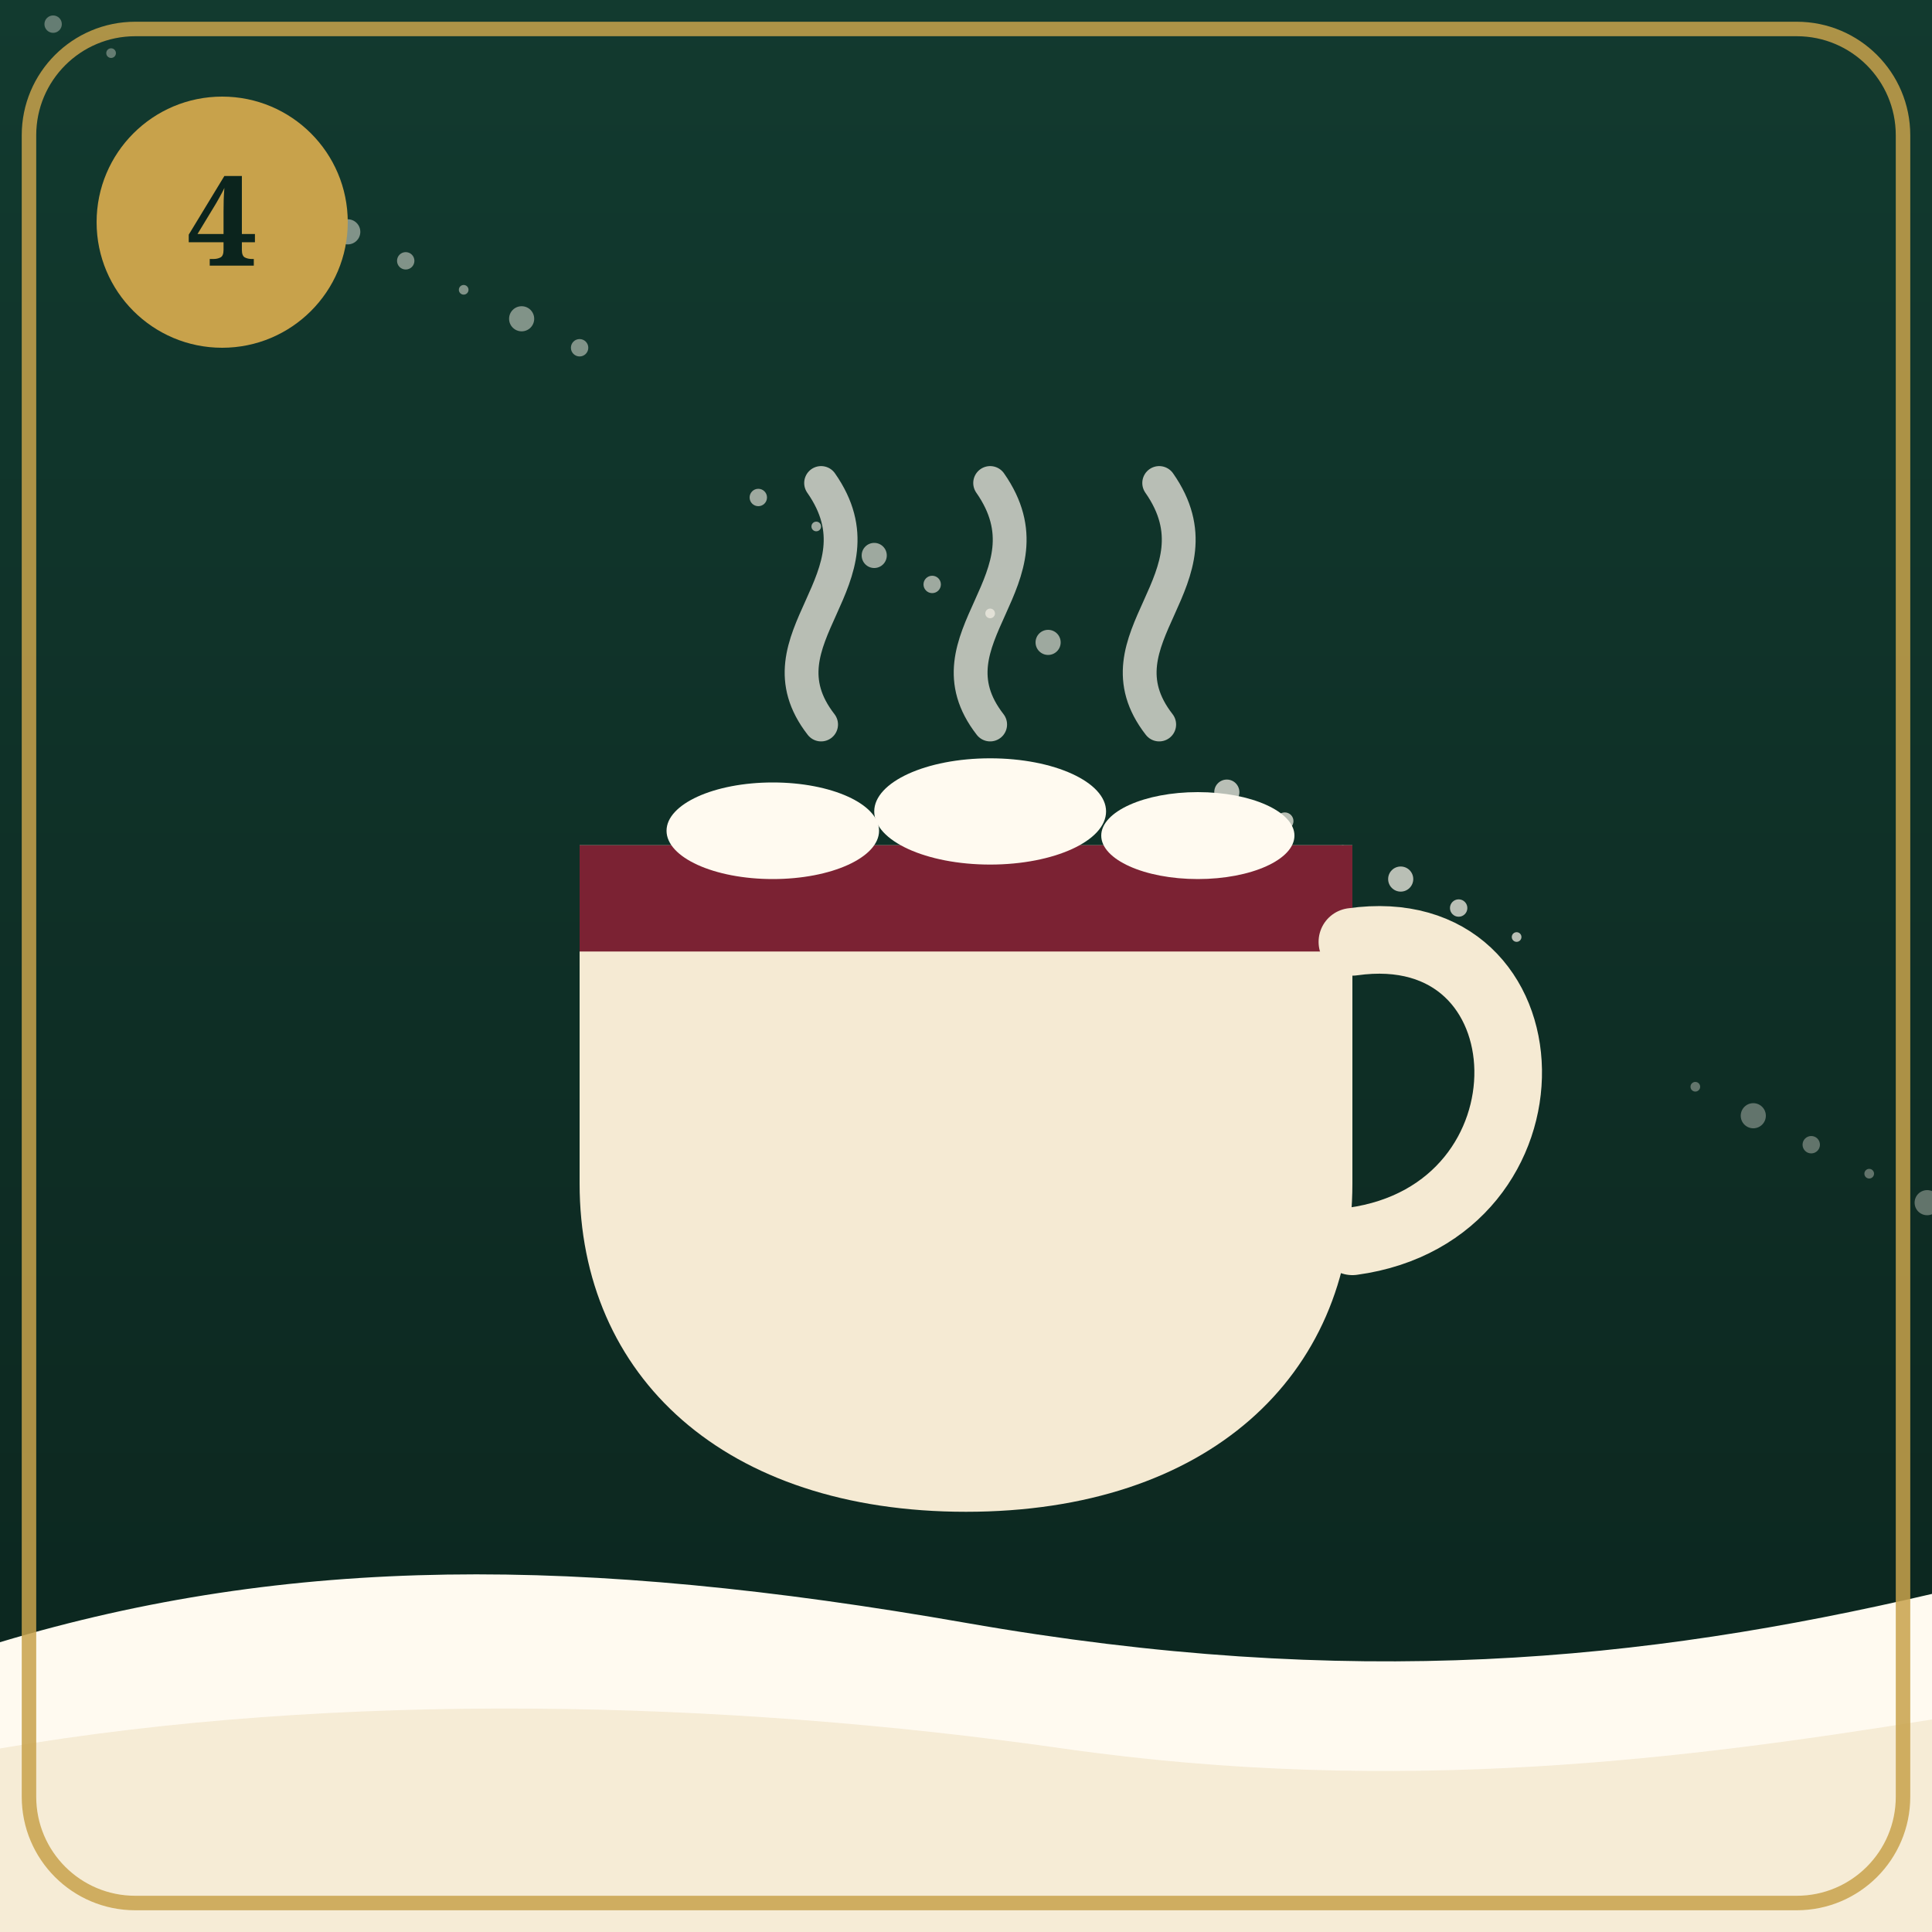
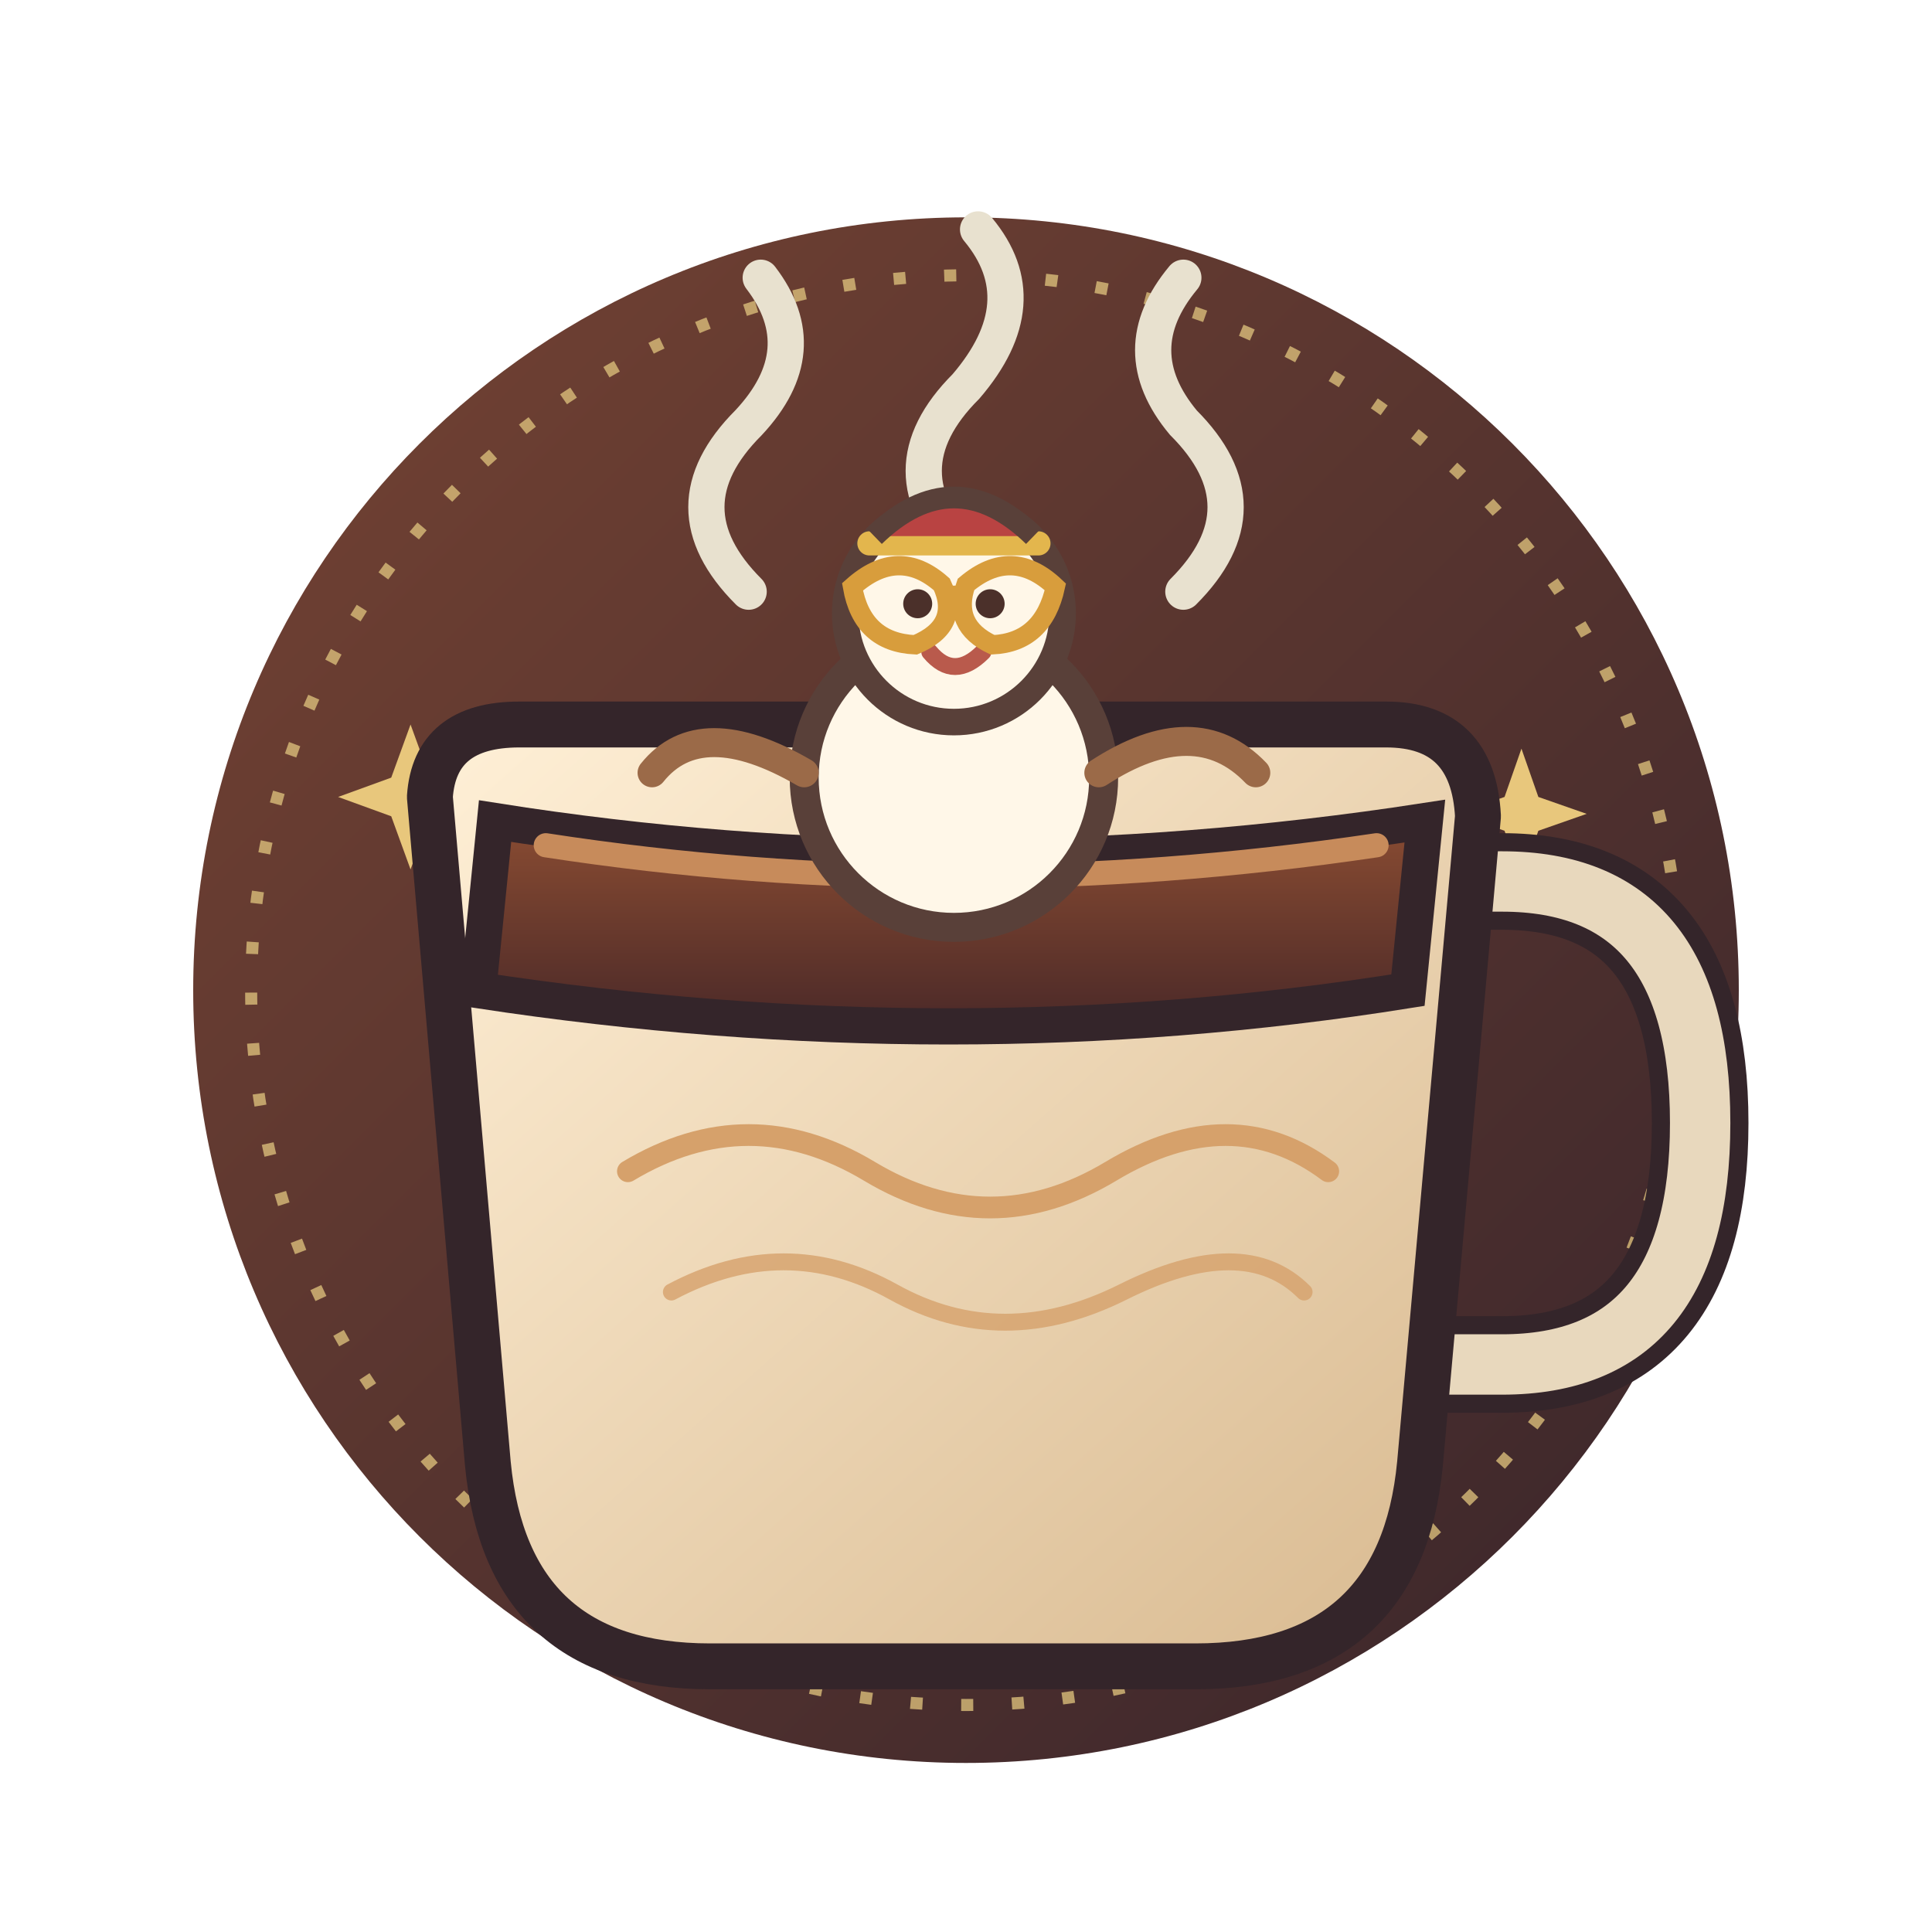
- <svg xmlns="http://www.w3.org/2000/svg" viewBox="0 0 400 400" role="img" aria-label="Illustrazione del giorno 4">
+ <svg xmlns="http://www.w3.org/2000/svg" width="800" height="800" viewBox="0 0 800 800">
  <defs>
-     <linearGradient id="g04" x1="0" y1="0" x2="0" y2="1">
-       <stop offset="0" stop-color="#123a2f" />
-       <stop offset="1" stop-color="#0b241d" />
+     <linearGradient id="bg" x1="0" y1="0" x2="1" y2="1">
+       <stop stop-color="#754333" />
+       <stop offset="1" stop-color="#38252b" />
+     </linearGradient>
+     <linearGradient id="mug" x1="0" y1="0" x2="1" y2="1">
+       <stop stop-color="#fff0d7" />
+       <stop offset="1" stop-color="#d8b98f" />
+     </linearGradient>
+     <linearGradient id="cocoa" x1="0" y1="0" x2="0" y2="1">
+       <stop stop-color="#8a4c32" />
+       <stop offset="1" stop-color="#4b2928" />
    </linearGradient>
  </defs>
-   <rect width="400" height="400" fill="url(#g04)" />
-   <circle cx="23" cy="11" r="1" fill="#fffaf0" opacity="0.35" />
-   <circle cx="120" cy="72" r="1.8" fill="#fffaf0" opacity="0.47" />
-   <circle cx="217" cy="133" r="2.6" fill="#fffaf0" opacity="0.59" />
-   <circle cx="314" cy="194" r="1" fill="#fffaf0" opacity="0.71" />
-   <circle cx="11" cy="5" r="1.8" fill="#fffaf0" opacity="0.35" />
-   <circle cx="108" cy="66" r="2.6" fill="#fffaf0" opacity="0.47" />
-   <circle cx="205" cy="127" r="1" fill="#fffaf0" opacity="0.59" />
-   <circle cx="302" cy="188" r="1.8" fill="#fffaf0" opacity="0.71" />
-   <circle cx="399" cy="249" r="2.6" fill="#fffaf0" opacity="0.35" />
-   <circle cx="96" cy="60" r="1" fill="#fffaf0" opacity="0.47" />
-   <circle cx="193" cy="121" r="1.8" fill="#fffaf0" opacity="0.59" />
-   <circle cx="290" cy="182" r="2.6" fill="#fffaf0" opacity="0.71" />
-   <circle cx="387" cy="243" r="1" fill="#fffaf0" opacity="0.35" />
-   <circle cx="84" cy="54" r="1.8" fill="#fffaf0" opacity="0.47" />
-   <circle cx="181" cy="115" r="2.6" fill="#fffaf0" opacity="0.59" />
-   <circle cx="278" cy="176" r="1" fill="#fffaf0" opacity="0.71" />
-   <circle cx="375" cy="237" r="1.8" fill="#fffaf0" opacity="0.35" />
-   <circle cx="72" cy="48" r="2.6" fill="#fffaf0" opacity="0.47" />
-   <circle cx="169" cy="109" r="1" fill="#fffaf0" opacity="0.59" />
-   <circle cx="266" cy="170" r="1.8" fill="#fffaf0" opacity="0.71" />
-   <circle cx="363" cy="231" r="2.6" fill="#fffaf0" opacity="0.35" />
-   <circle cx="60" cy="42" r="1" fill="#fffaf0" opacity="0.47" />
-   <circle cx="157" cy="103" r="1.8" fill="#fffaf0" opacity="0.59" />
-   <circle cx="254" cy="164" r="2.6" fill="#fffaf0" opacity="0.71" />
-   <circle cx="351" cy="225" r="1" fill="#fffaf0" opacity="0.35" />
-   <circle cx="48" cy="36" r="1.8" fill="#fffaf0" opacity="0.47" />
-   <path d="M0 340c60-18 120-18 200-4s140 8 200-6v70H0z" fill="#fffaf0" />
-   <path d="M0 362c70-12 150-10 220 0s130 2 180-6v44H0z" fill="#f5ead3" opacity=".9" />
-   <g>
-     <g fill="none" stroke="#fffaf0" stroke-width="7" stroke-linecap="round" opacity=".7">
-       <path d="M170 150c-14-18 14-30 0-50" />
-       <path d="M205 150c-14-18 14-30 0-50" />
-       <path d="M240 150c-14-18 14-30 0-50" />
-     </g>
-     <path d="M120 175h160v70c0 40-30 68-80 68s-80-28-80-68z" fill="#f5ead3" />
-     <path d="M120 175h160v22H120z" fill="#7b2233" />
-     <path d="M280 195c42-6 44 56 0 62" fill="none" stroke="#f5ead3" stroke-width="14" stroke-linecap="round" />
-     <ellipse cx="160" cy="172" rx="22" ry="10" fill="#fffaf0" />
-     <ellipse cx="205" cy="168" rx="24" ry="11" fill="#fffaf0" />
-     <ellipse cx="248" cy="173" rx="20" ry="9" fill="#fffaf0" />
+   <circle cx="400" cy="410" r="320" fill="url(#bg)" />
+   <circle cx="400" cy="410" r="296" fill="none" stroke="#d9bd79" stroke-width="5" stroke-dasharray="5 16" opacity=".8" />
+   <g fill="#e8c77c">
+     <path d="M170 300 l8 22 22 8 -22 8 -8 22 -8 -22 -22 -8 22 -8Z" />
+     <path d="M630 310 l7 20 20 7 -20 7 -7 20 -7 -20 -20 -7 20 -7Z" />
+     <circle cx="220" cy="500" r="6" />
+     <circle cx="590" cy="520" r="6" />
  </g>
-   <g>
-     <circle cx="46" cy="46" r="26" fill="#c8a24b" />
-     <text x="46" y="55" text-anchor="middle" font-family="Georgia,serif" font-size="26" font-weight="700" fill="#0b241d">4</text>
+   <g fill="none" stroke="#e8e1cf" stroke-width="15" stroke-linecap="round">
+     <path d="M310 245 Q275 210 310 175 Q338 145 315 115" />
+     <path d="M400 230 Q365 195 400 160 Q430 125 405 95" />
+     <path d="M490 245 Q525 210 490 175 Q465 145 490 115" />
  </g>
-   <rect x="6" y="6" width="388" height="388" rx="22" fill="none" stroke="#c8a24b" stroke-width="3" opacity=".85" />
+   <path d="M570 365 H622 Q704 365 704 465 Q704 565 622 565 H568" fill="none" stroke="#34252a" stroke-width="40" stroke-linecap="round" />
+   <path d="M570 365 H622 Q704 365 704 465 Q704 565 622 565 H568" fill="none" stroke="#e8d8bd" stroke-width="25" stroke-linecap="round" />
+   <path d="M178 330 Q180 300 215 300 H574 Q610 300 612 338 L588 606 Q580 690 495 690 H294 Q210 690 202 606Z" fill="url(#mug)" stroke="#34252a" stroke-width="19" stroke-linejoin="round" />
+   <path d="M205 340 Q395 370 590 340 L583 410 Q395 440 198 410Z" fill="url(#cocoa)" stroke="#34252a" stroke-width="15" />
+   <path d="M226 350 Q395 376 570 350" fill="none" stroke="#c78b5b" stroke-width="10" stroke-linecap="round" />
+   <circle cx="395" cy="322" r="62" fill="#fff7e8" stroke="#594039" stroke-width="12" />
+   <circle cx="395" cy="254" r="45" fill="#fff7e8" stroke="#594039" stroke-width="11" />
+   <g fill="#4b302a">
+     <circle cx="380" cy="250" r="6" />
+     <circle cx="410" cy="250" r="6" />
+   </g>
+   <path d="M385 270 Q395 282 407 270" fill="none" stroke="#b95a4c" stroke-width="7" stroke-linecap="round" />
+   <path d="M360 225 L430 225" stroke="#e3b64d" stroke-width="10" stroke-linecap="round" />
+   <path d="M362 222 Q395 190 428 222" fill="#b94342" stroke="#594039" stroke-width="9" />
+   <path d="M353 243 Q372 226 390 242 Q398 259 379 267 Q357 266 353 243Z M400 242 Q419 226 437 243 Q432 266 411 267 Q394 259 400 242Z" fill="none" stroke="#d89d3c" stroke-width="8" />
+   <path d="M390 246 H401" stroke="#d89d3c" stroke-width="7" />
+   <path d="M333 320 Q290 295 270 320 M455 320 Q495 294 520 320" fill="none" stroke="#9b6a48" stroke-width="12" stroke-linecap="round" />
+   <path d="M260 485 Q310 455 360 485 T460 485 T550 485" fill="none" stroke="#d6a16b" stroke-width="9" stroke-linecap="round" />
+   <path d="M278 535 Q325 510 370 535 T465 535 T540 535" fill="none" stroke="#d6a16b" stroke-width="7" stroke-linecap="round" opacity=".8" />
</svg>
